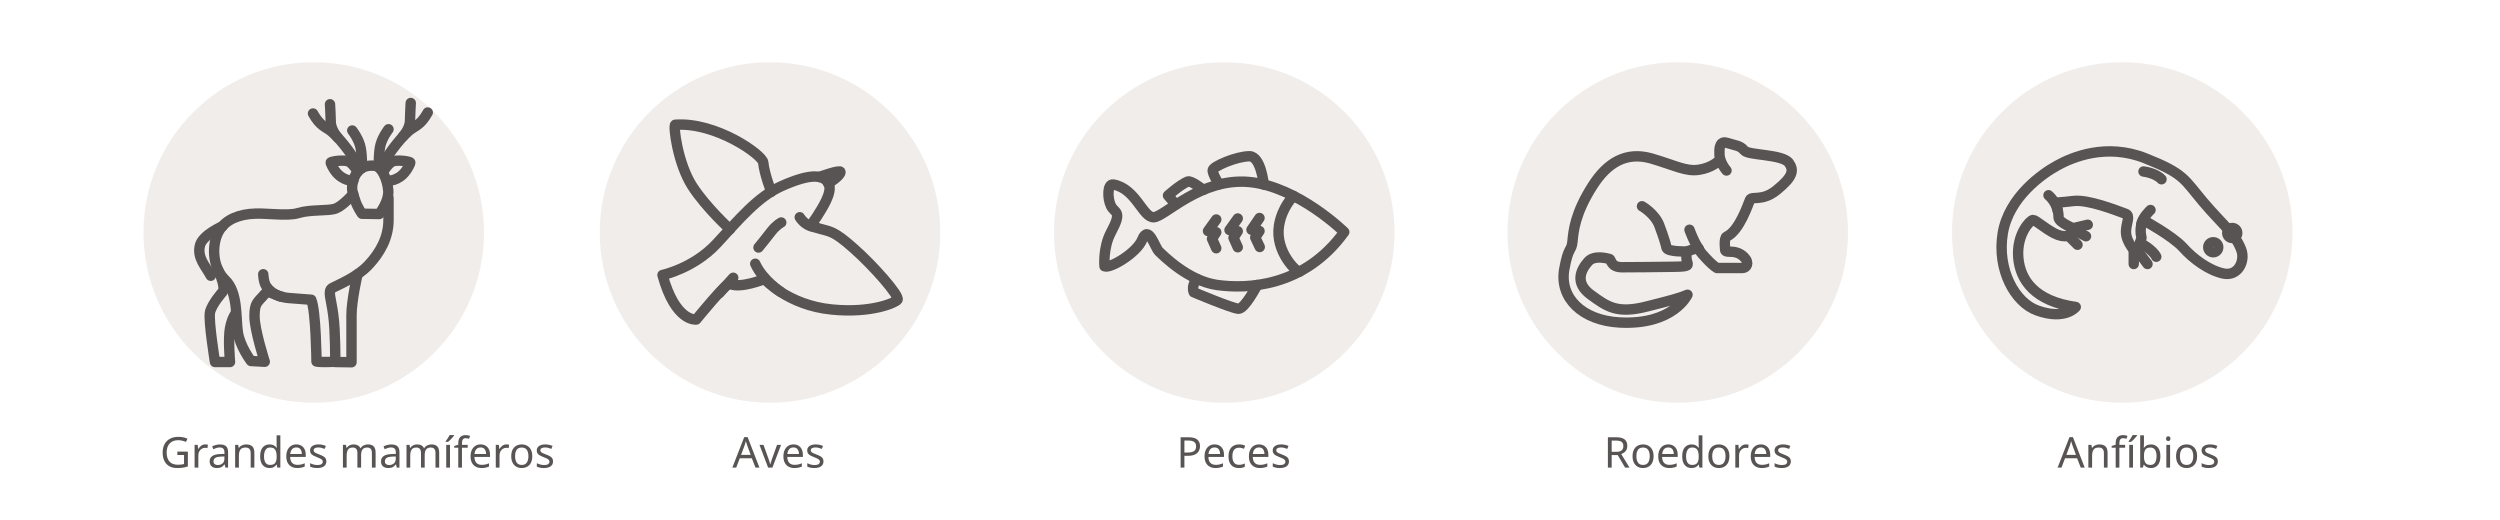
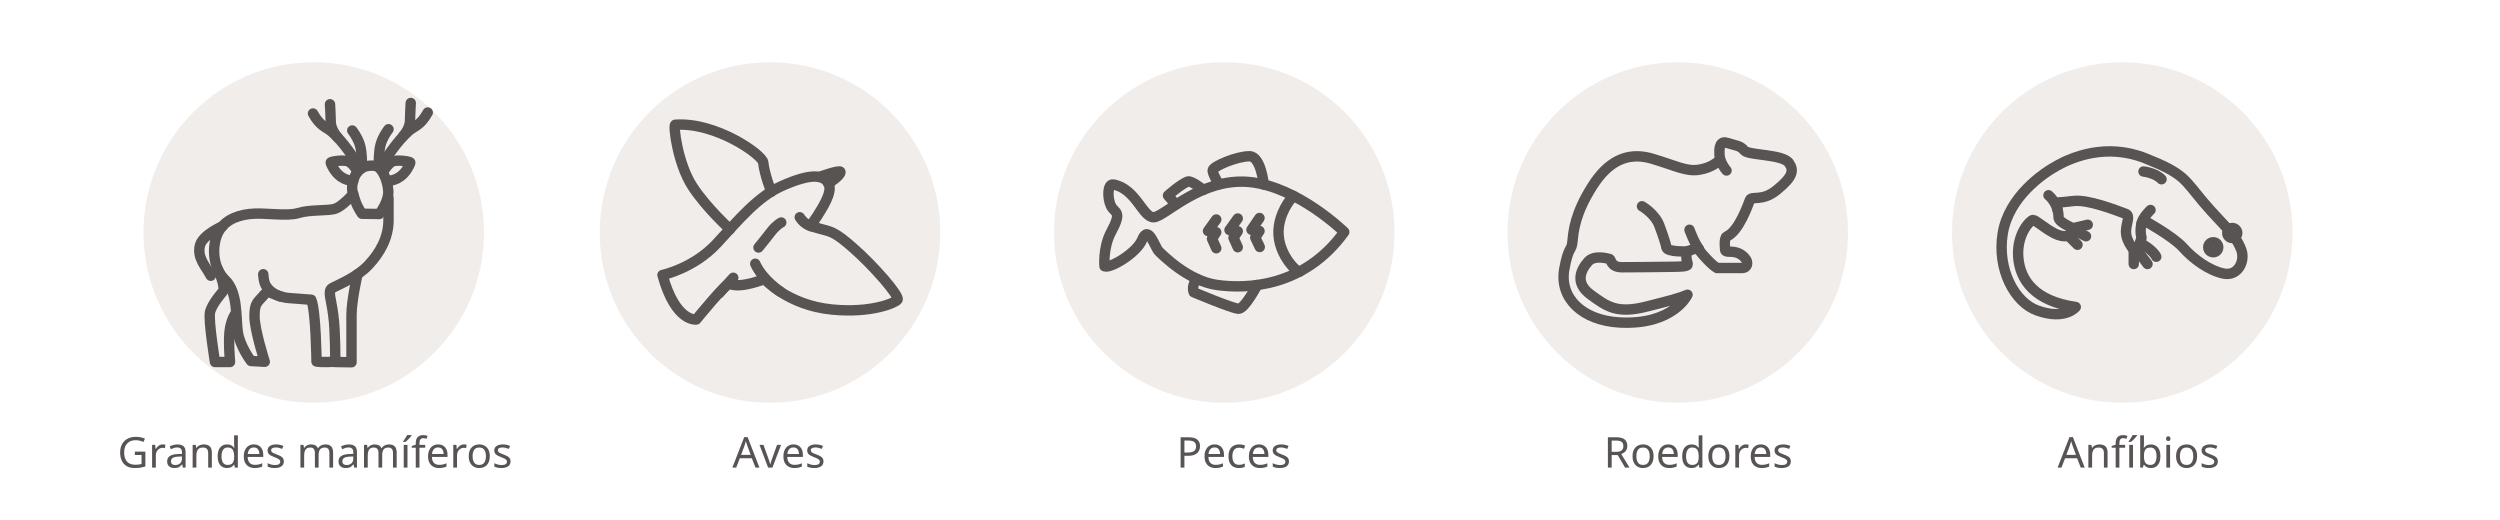
<svg xmlns="http://www.w3.org/2000/svg" version="1.1" id="Capa_1" x="0px" y="0px" viewBox="0 0 1000 208" style="enable-background:new 0 0 1000 208;" xml:space="preserve">
  <style type="text/css">
	.st0{fill:#F1EDEA;}
	.st1{fill:none;stroke:#585453;stroke-width:4.162;stroke-linecap:round;stroke-linejoin:round;stroke-miterlimit:10;}
	.st2{fill:#585453;}
	.st3{font-family:'Roboto-Regular';}
	.st4{font-size:17px;}
+ 
+ 	.st5{
+   	background-color: #FFFFFF;
+    	transition: background-color 1s linear;
+ 	}
+ 	.st6:hover{
+   	 background-color: #dd7324;
+ 	}
+ 
</style>
-   <g>
-     <circle class="st0" cx="308" cy="93" r="68.1" />
+   <g id="normal">
    <g>
-       <path class="st1" d="M265,110c0,0,12.4-2.6,21.7-12.6c9.3-10.1,16.5-18.7,25.8-22.9c12.2-5.5,17-4.5,18.9-1.1    c1.9,3.4-2.8,10.2-4.5,13c-1.7,2.8-3.7,3.7,0.7,5s5.7,0.7,13.7,7.8c8.1,7.1,18.7,19.2,17.7,20.7c-0.7,1.1-10.3,5.5-26.3,3.9    c-17.5-1.7-26.9-12.2-26.9-12.2s-9.7,4-14,1.9c-1.2-0.6-13.3,14.3-13.3,14.3S270.2,129,265,110z" />
-       <path class="st1" d="M308.5,76.7c0,0-2.8-7.2-3.2-11.7c-0.3-3.1-19-16.3-35.2-15.1c-0.9,0.1,0.9,15.5,6.9,24.7    c5.6,8.6,15,17.1,15,17.1" />
-       <path class="st1" d="M312.2,116.7c0,0-7.1-4.6-10.1-11.2" />
-       <line class="st1" x1="287.7" y1="117.3" x2="293.3" y2="111.1" />
-       <path class="st1" d="M326.3,90.9c0,0-3.8,0-6.4-4" />
-       <path class="st1" d="M327.7,70.8c0,0,8.5-3.1,8.5-2c0,1.6-4.9,4.6-4.9,4.6" />
-       <path class="st1" d="M312.5,89c0,0-1.9,0.9-4,3.6c-1,1.4-5.1,6.4-5.1,6.4" />
+       <circle class="st0 st6:hover" cx="308" cy="93" r="68.1" />
+       <g>
+         <path class="st1" d="M265,110c0,0,12.4-2.6,21.7-12.6c9.3-10.1,16.5-18.7,25.8-22.9c12.2-5.5,17-4.5,18.9-1.1s-2.8,10.2-4.5,13     s-3.7,3.7,0.7,5s5.7,0.7,13.7,7.8c8.1,7.1,18.7,19.2,17.7,20.7c-0.7,1.1-10.3,5.5-26.3,3.9c-17.5-1.7-26.9-12.2-26.9-12.2     s-9.7,4-14,1.9c-1.2-0.6-13.3,14.3-13.3,14.3S270.2,129,265,110z" />
+         <path class="st1" d="M308.5,76.7c0,0-2.8-7.2-3.2-11.7c-0.3-3.1-19-16.3-35.2-15.1c-0.9,0.1,0.9,15.5,6.9,24.7     c5.6,8.6,15,17.1,15,17.1" />
+         <path class="st1" d="M312.2,116.7c0,0-7.1-4.6-10.1-11.2" />
+         <line class="st1" x1="287.7" y1="117.3" x2="293.3" y2="111.1" />
+         <path class="st1" d="M326.3,90.9c0,0-3.8,0-6.4-4" />
+         <path class="st1" d="M327.7,70.8c0,0,8.5-3.1,8.5-2c0,1.6-4.9,4.6-4.9,4.6" />
+         <path class="st1" d="M312.5,89c0,0-1.9,0.9-4,3.6c-1,1.4-5.1,6.4-5.1,6.4" />
+       </g>
+     </g>
+     <g>
+       <circle class="st0" cx="671.1" cy="93" r="68.1" />
+       <g>
+         <path class="st1" d="M690.6,68.2c0,0-3.1-3.5-2.8-7.1c0,0-0.5-5,2.8-4c3.9,1.2,5.5,1.1,7.1,3.1s15.4,1.4,17.9,5     c2.1,3,1.5,5.6-4.9,10.8c-5.7,4.7-10,2.3-10.7,3.9s-4.2,12.4-9.3,14.7c-1.3,0.6-0.6,5.6-0.6,5.6c0.7,1.2,4.1-0.7,7.5,2.6     c2.4,2.4,1,4.4-0.6,4.4c-5.3,0-10.2,0-10.2,0c-1-0.5-3.1-2.5-4.1-3.6c-3-3.1-3.6-4.5-3.6-4.5l-4.4,1.5c0,0-0.4,2.2,0.1,3.9     s1,2.1-4.9,2.2s-17.5,0.2-21.1,0.2c-4.6,0-4.3-3.2-5-3.3c-0.4-0.1-6-1.8-8.5,1c-2.9,3.2-5.6,8.5,1,13.3s10.5,7.8,22.8,4.6     c9.1-2.3,12.9-3.3,15.9-4.6c0,0-5.6,12.2-27.1,11.1c-15-0.8-24.2-9.8-22.2-21.3c1.7-9.5,2.9-7,3.3-11.2c0.4-4.2,1-11.2,8.1-22.3     c5.9-9.2,13.4-13.7,23.5-10.8c9.8,2.9,13.8,5.3,19,4.5s7.8-3.5,7.8-3.5" />
+         <path class="st1" d="M656.8,82.5c0,0,5.1,2.9,6.9,7.6c1.8,4.8,2.7,7.8,2.9,9c0.4,1.7,8.1,1.5,8.1,1.5" />
+         <path class="st1" d="M675.8,91.9c0,0,1.8,5.1,3.8,7.7" />
+       </g>
+     </g>
+     <g>
+       <circle class="st0" cx="848.9" cy="93" r="68.1" />
+       <g>
+         <path class="st1" d="M830.3,122.8c0,0-4.2,5.4-15.4,1.4c-9-3.2-16.2-16.4-13.8-30.9s15.9-23.9,21.8-27.1     c5.9-3.3,19.6-9.1,35.2-2.9c15.7,6.2,15.5,8.4,23.2,17.5s12.7,12.5,15.2,19.1c1.7,4.5-1.3,10.8-7.2,9.5s-12.1-5.9-16.2-10.5     C869,94.4,857.3,88,857.3,88s-1.8,2.7-0.7,7.1l-1.8,6.2c0,0-4.6-4.2-4.4-8.9c0.1-3.2,1.9-6.2-0.2-6.9c-4.1-1.5-15-5.8-20.8-5.1     c-5.9,0.7-7,0.6-7,0.6s1.1,4.1,1,5.7c-0.2,2.8,7.4,4.6,6.7,5.7c-1.3,1.9-4.2,3.1-8.4,0.9s-7.4-5.3-8.5-5.3s-6.6,5.6-5.9,14.9     C808,112.1,814,120.5,830.3,122.8z" />
+         <path class="st1" d="M819.4,78.1c0,0,2.8,2.3,3.6,5.9" />
+         <line class="st1" x1="827.3" y1="94.2" x2="831" y2="97.9" />
+         <line class="st1" x1="830.1" y1="92.3" x2="834.4" y2="94.5" />
+         <line class="st1" x1="829.2" y1="91.3" x2="835.1" y2="89.9" />
+         <line class="st1" x1="853.5" y1="99.9" x2="853.5" y2="105.6" />
+         <line class="st1" x1="854.7" y1="99.9" x2="859" y2="105.6" />
+         <path class="st1" d="M856,97.1c0,0,5.2,2.8,6.5,5.6" />
+         <path class="st1" d="M860.2,84c0,0-3.5,3.2-3.7,6" />
+         <path class="st1" d="M857.4,68.6c0,0,4.7,0.5,7.2,3.1" />
+         <circle class="st1" cx="885.3" cy="98.9" r="2" />
+         <circle class="st1" cx="892.9" cy="93.2" r="2" />
+       </g>
+     </g>
+     <g>
+       <ellipse transform="matrix(0.7071 -0.7071 0.7071 0.7071 77.6689 373.5093)" class="st0" cx="489.7" cy="93" rx="68.1" ry="68.1" />
+       <g>
+         <path class="st1" d="M537.7,92.8c0,0-18.5-18.2-38-20s-33.8,13.9-38.2,14.1c-4.4,0.2-7.1-11.5-16.2-13.1     c-2.4-0.4-2.4,5.6-0.9,8.6s4.7,1.8,0,10.5c-3.3,6.2-2.6,13.6-2.6,13.6c2,1.1,12.9-5.2,15.1-10.7c2.5-6.2,5,3.2,6.7,4.8     c1.7,1.6,11.7,11.8,23.3,13.4S521.6,115.1,537.7,92.8z" />
+         <path class="st1" d="M505.5,73.8c0,0-1.1-11.3-5.7-11.3c-5.2,0-14.4,4-14.7,5.5c-0.3,1.4,2.6,5.7,2.3,5.8" />
+         <path class="st1" d="M481.3,75.9c0,0-4.8-3.8-6.2-3.3c-3,1.2-7.9,5.6-7.9,5.6l3.1,3.6" />
+         <path class="st1" d="M502.9,114c0,0-5,9.6-7.5,9.5s-17.9-6.6-17.9-6.6c-1.1-2.9,1.3-5.3,1.3-5.3" />
+         <path class="st1" d="M517.4,78.4c0,0-4.6,4.4-5.8,11.8c-1.7,10.6,7.3,18.9,8.2,18.5" />
+         <polyline class="st1" points="503.8,87.2 500.6,91.9 503.8,92.4 502.1,95 503.9,98.8    " />
+         <polyline class="st1" points="495.1,87.4 491.8,92 495.1,92.5 493.4,95.1 495.1,98.9    " />
+         <polyline class="st1" points="486.5,87.8 483.2,92.4 486.5,92.9 484.8,95.5 486.5,99.3    " />
+       </g>
+     </g>
+     <g>
+       <circle class="st0" cx="125.5" cy="93" r="68.1" />
+       <g>
+         <path class="st1" d="M143,109.7c0,0-2.4,10.5-2.4,16.3s0,18.9,0,18.9l-6.6-0.1" />
+         <path class="st1" d="M105.3,109.7c0,0,0.1,3.2,1.2,4.8c2.2,3.3,6,4.2,6,4.2" />
+         <path class="st1" d="M89,90.5c0,0-7.9,3.4-9,7.6c-1.3,5,2.3,8.4,4.3,12.2" />
+         <path class="st1" d="M144.8,85.5l6.9,0.1c0,0,4-5,3.6-9.5s-2.7-9.6-5.5-9.8c-3.3-0.3-6.5,0.6-8.2,5c-1.6,4.5-0.3,6.2,0.5,8.9     S144.8,85.5,144.8,85.5z" />
+         <path class="st1" d="M141.3,72.3c0,0-4.2,0.3-7.3-4c-0.7-0.9-1.8-3-1.7-3.3c0-0.4,5.5-1.3,7.3-0.3c1.8,1,3.5,4,3.5,4" />
+         <path class="st1" d="M155.1,72.3c0,0,4.2,0.3,7.3-4c0.7-0.9,1.8-3,1.7-3.3c0-0.4-5.5-1.3-7.3-0.3c-1.8,1-3.5,4-3.5,4" />
+         <path class="st1" d="M125.2,45.4c2.9,5.2,5.1,5.3,7.5,7.3c4.5,3.9,9.4,11,11.3,15" />
+         <path class="st1" d="M132,41.7c0,0,0.3,5.2,0.3,7c0,3.3,2.8,6.3,2.8,6.3" />
+         <path class="st1" d="M140.9,52.2c0,0,2.2,2.8,3.1,5.9c0.9,2.9,0.8,8.8,0.7,9.2" />
+         <path class="st1" d="M171.1,45c-2.9,5.2-5.1,5.3-7.5,7.3c-4.5,3.9-9.4,11-11.3,15" />
+         <path class="st1" d="M164.3,41.2c0,0-0.3,5.2-0.3,7c0,3.3-2.8,6.3-2.8,6.3" />
+         <path class="st1" d="M155.4,51.7c0,0-2.2,2.8-3.1,5.9c-0.9,2.9-0.8,8.8-0.7,9.2" />
+         <path class="st1" d="M141.3,77.6c0,0-4.1,4.7-7,5.8c-2.9,1.1-10,0.3-14.9,1.8s-13.4-0.3-19.6,0.4c-6.1,0.7-10.8,3.2-12.9,8.2     S85,107.1,90.1,112s4.2,14.9,5,20.7c0.8,5.8,5.3,11.7,5.3,11.7l5.5,0.3c0,0-4.1-12.7-4.1-18.2c0-5.6,1.3-5.5,4.2-9     c1.5-1.8,4.5,1.3,9.4,1.7c4.9,0.4,9.1,0.7,9.1,0.7c1.9,4.5,2.1,24.7,2.1,24.7c1.8,0.4,7.5,0.1,7.5,0.1s0.1-12.2-0.8-18.7     c-0.8-6.4-2.4-9.7-0.4-10.8c2.8-1.5,9.9-4.3,14.5-9.2s8-10.9,8-18s0-8.8,0-8.8" />
+         <path class="st1" d="M86.8,107.1c0,0,3.9,7.6,2.2,9.7c0,0-4.3,4.8-5,8.1c-0.7,3.3,2,19.9,2,19.9h6c0,0-0.8-9.3,0-13.5     s2.3-6,2.3-6" />
+       </g>
    </g>
  </g>
  <g>
-     <circle class="st0" cx="671.1" cy="93" r="68.1" />
-     <g>
-       <path class="st1" d="M690.6,68.2c0,0-3.1-3.5-2.8-7.1c0,0-0.5-5,2.8-4c3.9,1.2,5.5,1.1,7.1,3.1s15.4,1.4,17.9,5    c2.1,3,1.5,5.6-4.9,10.8c-5.7,4.7-10,2.3-10.7,3.9s-4.2,12.4-9.3,14.7c-1.3,0.6-0.6,5.6-0.6,5.6c0.7,1.2,4.1-0.7,7.5,2.6    c2.4,2.4,1,4.4-0.6,4.4c-5.3,0-10.2,0-10.2,0c-1-0.5-3.1-2.5-4.1-3.6c-3-3.1-3.6-4.5-3.6-4.5l-4.4,1.5c0,0-0.4,2.2,0.1,3.9    s1,2.1-4.9,2.2c-5.9,0.1-17.5,0.2-21.1,0.2c-4.6,0-4.3-3.2-5-3.3c-0.4-0.1-6-1.8-8.5,1c-2.9,3.2-5.6,8.5,1,13.3s10.5,7.8,22.8,4.6    c9.1-2.3,12.9-3.3,15.9-4.6c0,0-5.6,12.2-27.1,11.1c-15-0.8-24.2-9.8-22.2-21.3c1.7-9.5,2.9-7,3.3-11.2c0.4-4.2,1-11.2,8.1-22.3    c5.9-9.2,13.4-13.7,23.5-10.8c9.8,2.9,13.8,5.3,19,4.5c5.2-0.8,7.8-3.5,7.8-3.5" />
-       <path class="st1" d="M656.8,82.5c0,0,5.1,2.9,6.9,7.6c1.8,4.8,2.7,7.8,2.9,9c0.4,1.7,8.1,1.5,8.1,1.5" />
-       <path class="st1" d="M675.8,91.9c0,0,1.8,5.1,3.8,7.7" />
-     </g>
-   </g>
-   <g>
-     <circle class="st0" cx="848.9" cy="93" r="68.1" />
-     <g>
-       <path class="st1" d="M830.3,122.8c0,0-4.2,5.4-15.4,1.4c-9-3.2-16.2-16.4-13.8-30.9c2.4-14.5,15.9-23.9,21.8-27.1    c5.9-3.3,19.6-9.1,35.2-2.9c15.7,6.2,15.5,8.4,23.2,17.5s12.7,12.5,15.2,19.1c1.7,4.5-1.3,10.8-7.2,9.5    c-5.9-1.3-12.1-5.9-16.2-10.5c-4.1-4.5-15.8-10.9-15.8-10.9s-1.8,2.7-0.7,7.1l-1.8,6.2c0,0-4.6-4.2-4.4-8.9    c0.1-3.2,1.9-6.2-0.2-6.9c-4.1-1.5-15-5.8-20.8-5.1c-5.9,0.7-7,0.6-7,0.6s1.1,4.1,1,5.7c-0.2,2.8,7.4,4.6,6.7,5.7    c-1.3,1.9-4.2,3.1-8.4,0.9c-4.2-2.2-7.4-5.3-8.5-5.3c-1.1,0-6.6,5.6-5.9,14.9C808,112.1,814,120.5,830.3,122.8z" />
-       <path class="st1" d="M819.4,78.1c0,0,2.8,2.3,3.6,5.9" />
-       <line class="st1" x1="827.3" y1="94.2" x2="831" y2="97.9" />
-       <line class="st1" x1="830.1" y1="92.3" x2="834.4" y2="94.5" />
-       <line class="st1" x1="829.2" y1="91.3" x2="835.1" y2="89.9" />
-       <line class="st1" x1="853.5" y1="99.9" x2="853.5" y2="105.6" />
-       <line class="st1" x1="854.7" y1="99.9" x2="859" y2="105.6" />
-       <path class="st1" d="M856,97.1c0,0,5.2,2.8,6.5,5.6" />
-       <path class="st1" d="M860.2,84c0,0-3.5,3.2-3.7,6" />
-       <path class="st1" d="M857.4,68.6c0,0,4.7,0.5,7.2,3.1" />
-       <circle class="st1" cx="885.3" cy="98.9" r="2" />
-       <circle class="st1" cx="892.9" cy="93.2" r="2" />
-     </g>
-   </g>
-   <g>
-     <circle class="st0" cx="489.7" cy="93" r="68.1" />
-     <g>
-       <path class="st1" d="M537.7,92.8c0,0-18.5-18.2-38-20c-19.5-1.8-33.8,13.9-38.2,14.1c-4.4,0.2-7.1-11.5-16.2-13.1    c-2.4-0.4-2.4,5.6-0.9,8.6c1.5,3,4.7,1.8,0,10.5c-3.3,6.2-2.6,13.6-2.6,13.6c2,1.1,12.9-5.2,15.1-10.7c2.5-6.2,5,3.2,6.7,4.8    c1.7,1.6,11.7,11.8,23.3,13.4S521.6,115.1,537.7,92.8z" />
-       <path class="st1" d="M505.5,73.8c0,0-1.1-11.3-5.7-11.3c-5.2,0-14.4,4-14.7,5.5c-0.3,1.4,2.6,5.7,2.3,5.8" />
-       <path class="st1" d="M481.3,75.9c0,0-4.8-3.8-6.2-3.3c-3,1.2-7.9,5.6-7.9,5.6l3.1,3.6" />
-       <path class="st1" d="M502.9,114c0,0-5,9.6-7.5,9.5c-2.5-0.1-17.9-6.6-17.9-6.6c-1.1-2.9,1.3-5.3,1.3-5.3" />
-       <path class="st1" d="M517.4,78.4c0,0-4.6,4.4-5.8,11.8c-1.7,10.6,7.3,18.9,8.2,18.5" />
-       <polyline class="st1" points="503.8,87.2 500.6,91.9 503.8,92.4 502.1,95 503.9,98.8   " />
-       <polyline class="st1" points="495.1,87.4 491.8,92 495.1,92.5 493.4,95.1 495.1,98.9   " />
-       <polyline class="st1" points="486.5,87.8 483.2,92.4 486.5,92.9 484.8,95.5 486.5,99.3   " />
-     </g>
-   </g>
-   <g>
-     <circle class="st0" cx="125.5" cy="93" r="68.1" />
-     <g>
-       <path class="st1" d="M143,109.7c0,0-2.4,10.5-2.4,16.3c0,5.8,0,18.9,0,18.9l-6.6-0.1" />
-       <path class="st1" d="M105.3,109.7c0,0,0.1,3.2,1.2,4.8c2.2,3.3,6,4.2,6,4.2" />
-       <path class="st1" d="M89,90.5c0,0-7.9,3.4-9,7.6c-1.3,5,2.3,8.4,4.3,12.2" />
-       <path class="st1" d="M144.8,85.5l6.9,0.1c0,0,4-5,3.6-9.5c-0.4-4.5-2.7-9.6-5.5-9.8c-3.3-0.3-6.5,0.6-8.2,5    c-1.6,4.5-0.3,6.2,0.5,8.9S144.8,85.5,144.8,85.5z" />
-       <path class="st1" d="M141.3,72.3c0,0-4.2,0.3-7.3-4c-0.7-0.9-1.8-3-1.7-3.3c0-0.4,5.5-1.3,7.3-0.3s3.5,4,3.5,4" />
-       <path class="st1" d="M155.1,72.3c0,0,4.2,0.3,7.3-4c0.7-0.9,1.8-3,1.7-3.3c0-0.4-5.5-1.3-7.3-0.3c-1.8,1-3.5,4-3.5,4" />
-       <path class="st1" d="M125.2,45.4c2.9,5.2,5.1,5.3,7.5,7.3c4.5,3.9,9.4,11,11.3,15" />
-       <path class="st1" d="M132,41.7c0,0,0.3,5.2,0.3,7c0,3.3,2.8,6.3,2.8,6.3" />
-       <path class="st1" d="M140.9,52.2c0,0,2.2,2.8,3.1,5.9c0.9,2.9,0.8,8.8,0.7,9.2" />
-       <path class="st1" d="M171.1,45c-2.9,5.2-5.1,5.3-7.5,7.3c-4.5,3.9-9.4,11-11.3,15" />
-       <path class="st1" d="M164.3,41.2c0,0-0.3,5.2-0.3,7c0,3.3-2.8,6.3-2.8,6.3" />
-       <path class="st1" d="M155.4,51.7c0,0-2.2,2.8-3.1,5.9c-0.9,2.9-0.8,8.8-0.7,9.2" />
-       <path class="st1" d="M141.3,77.6c0,0-4.1,4.7-7,5.8c-2.9,1.1-10,0.3-14.9,1.8c-4.9,1.5-13.4-0.3-19.6,0.4    c-6.1,0.7-10.8,3.2-12.9,8.2S85,107.1,90.1,112c5.1,4.9,4.2,14.9,5,20.7c0.8,5.8,5.3,11.7,5.3,11.7l5.5,0.3c0,0-4.1-12.7-4.1-18.2    c0-5.6,1.3-5.5,4.2-9c1.5-1.8,4.5,1.3,9.4,1.7c4.9,0.4,9.1,0.7,9.1,0.7c1.9,4.5,2.1,24.7,2.1,24.7c1.8,0.4,7.5,0.1,7.5,0.1    s0.1-12.2-0.8-18.7c-0.8-6.4-2.4-9.7-0.4-10.8c2.8-1.5,9.9-4.3,14.5-9.2s8-10.9,8-18s0-8.8,0-8.8" />
-       <path class="st1" d="M86.8,107.1c0,0,3.9,7.6,2.2,9.7c0,0-4.3,4.8-5,8.1s2,19.9,2,19.9H92c0,0-0.8-9.3,0-13.5c0.8-4.2,2.3-6,2.3-6    " />
-     </g>
-   </g>
-   <g>
-     <text transform="matrix(1 0 0 1 64.0238 187.0454)" class="st2 st3 st4">Grandes mamíferos</text>
+     <text transform="matrix(1 0 0 1 47.0238 187.0454)" class="st2 st3 st4">Grandes mamíferos</text>
  </g>
  <g>
    <text transform="matrix(1 0 0 1 292.9311 187.0454)" class="st2 st3 st4">Aves</text>
  </g>
  <g>
    <text transform="matrix(1 0 0 1 470.5926 187.0454)" class="st2 st3 st4">Peces</text>
  </g>
  <g>
    <text transform="matrix(1 0 0 1 641.5001 187.0454)" class="st2 st3 st4">Roedores</text>
  </g>
  <g>
    <text transform="matrix(1 0 0 1 823.0408 187.0454)" class="st2 st3 st4">Anfíbios</text>
  </g>
</svg>
